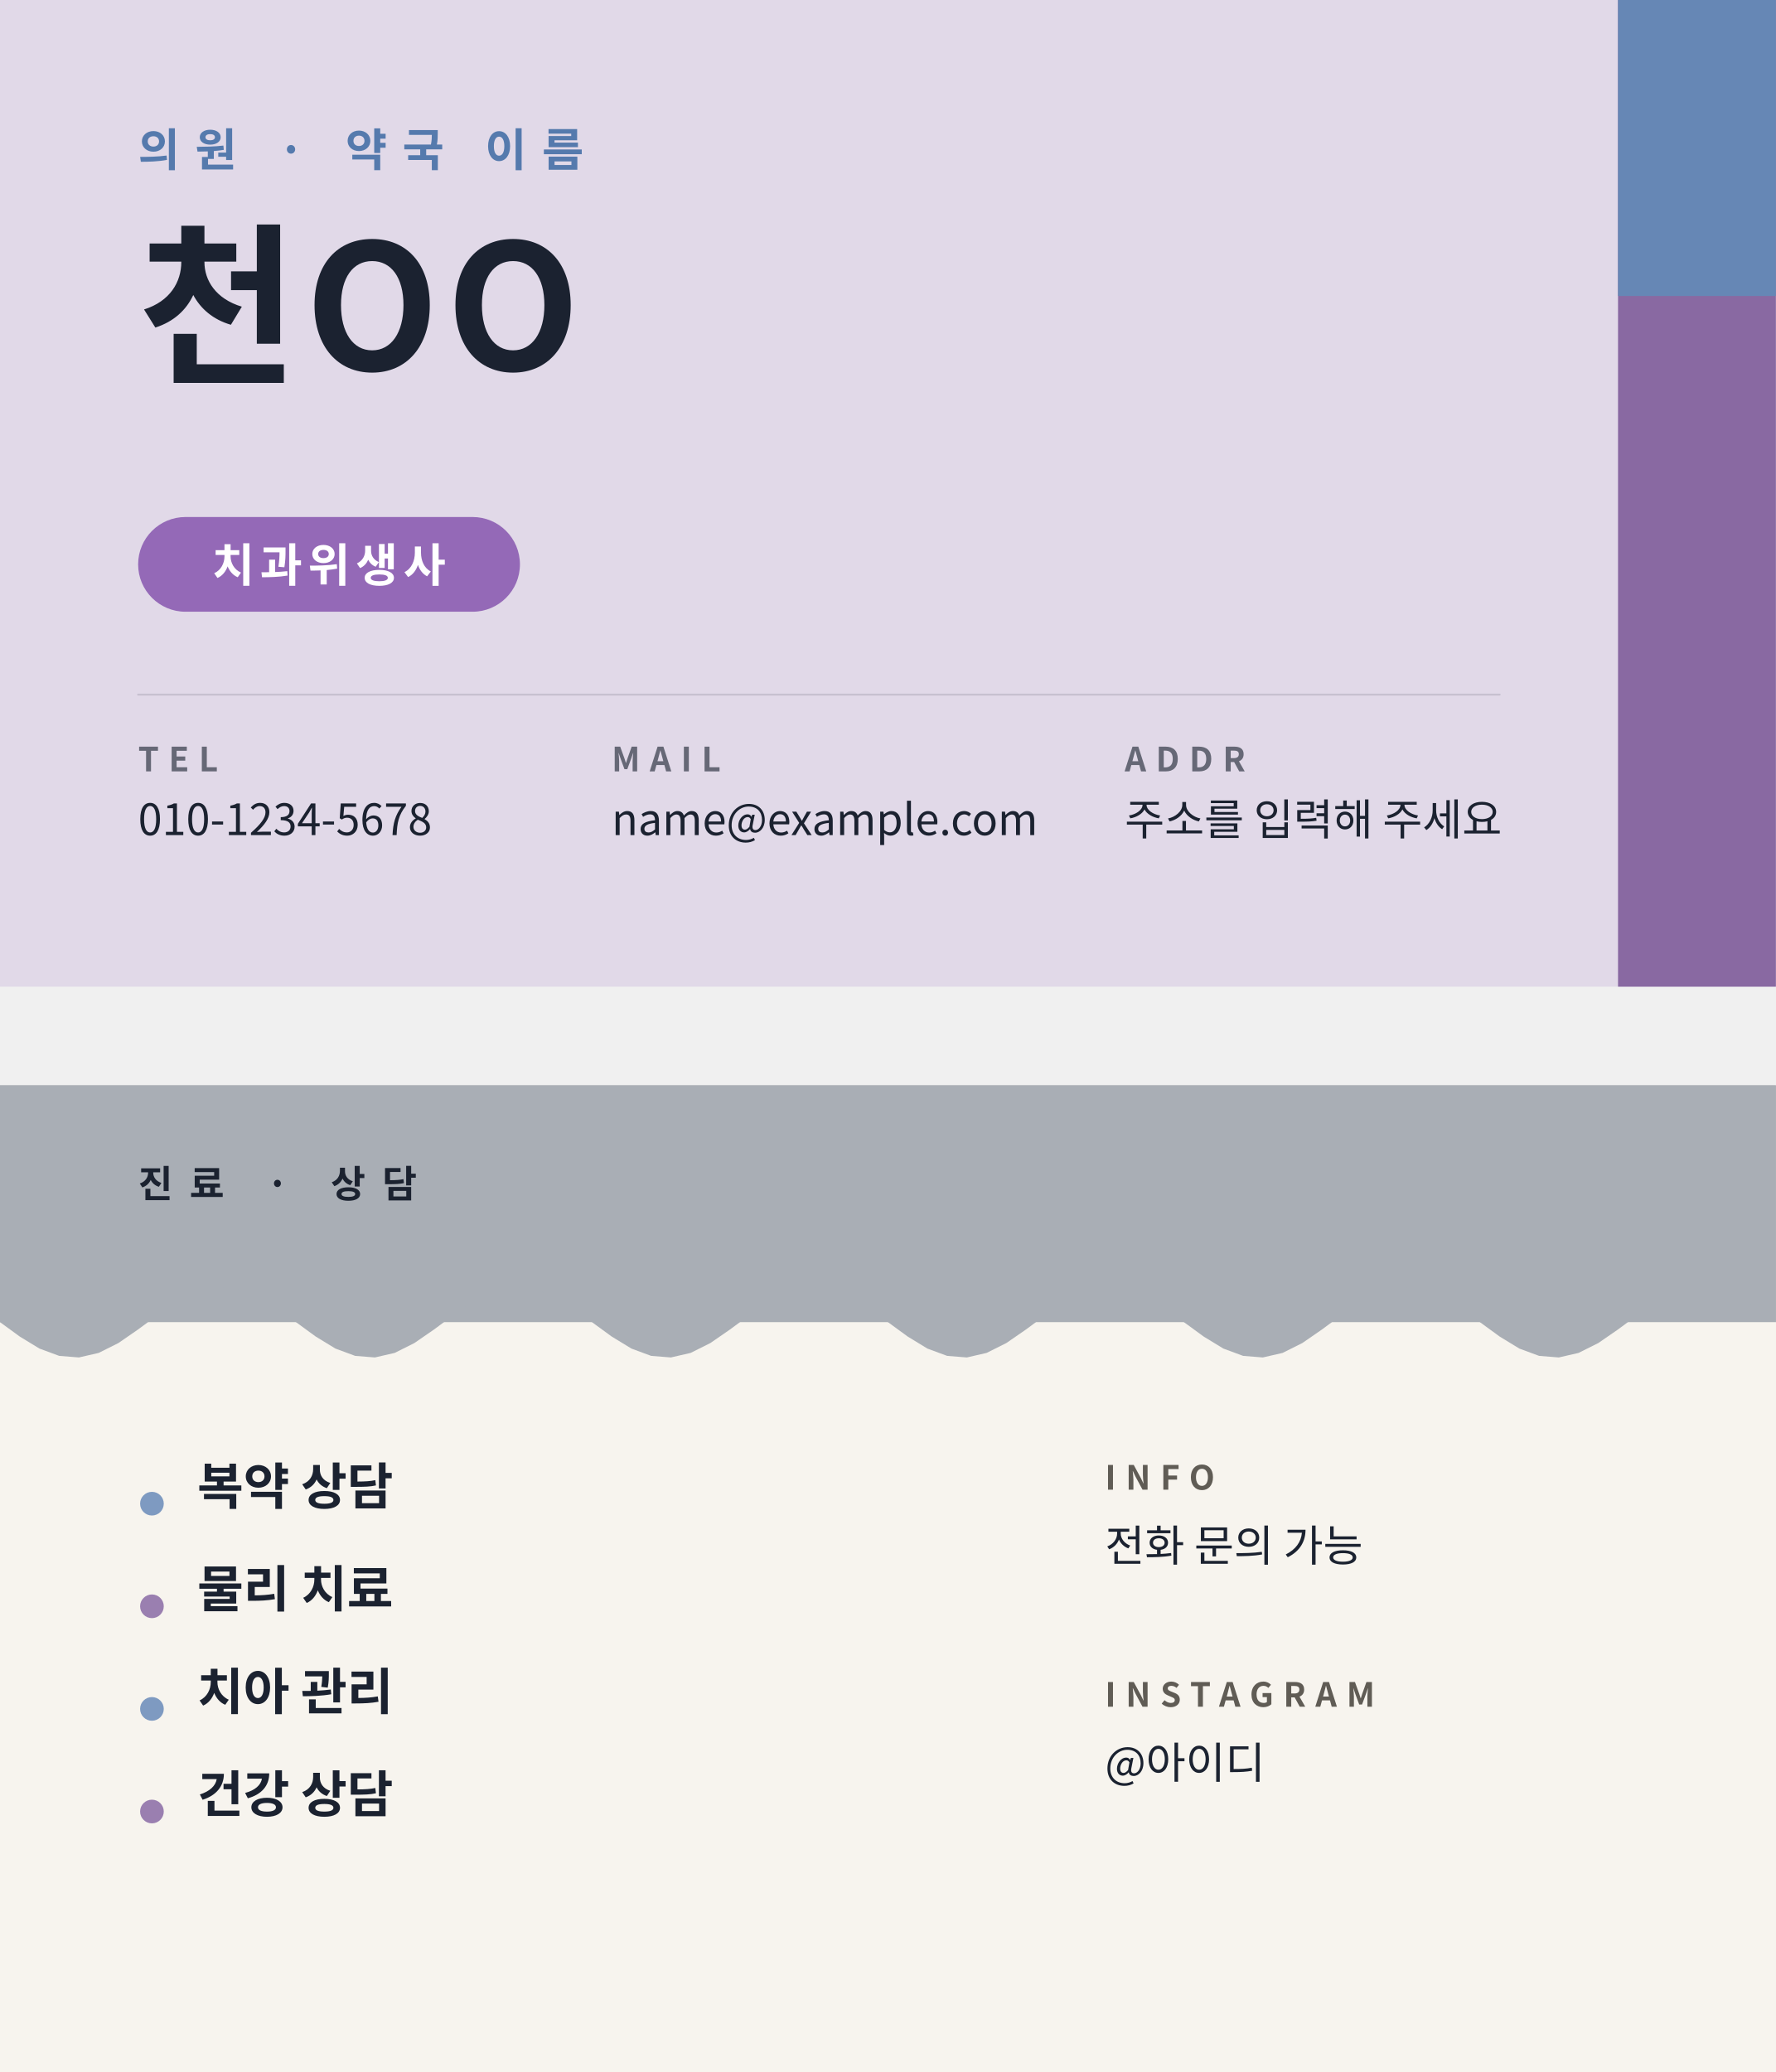
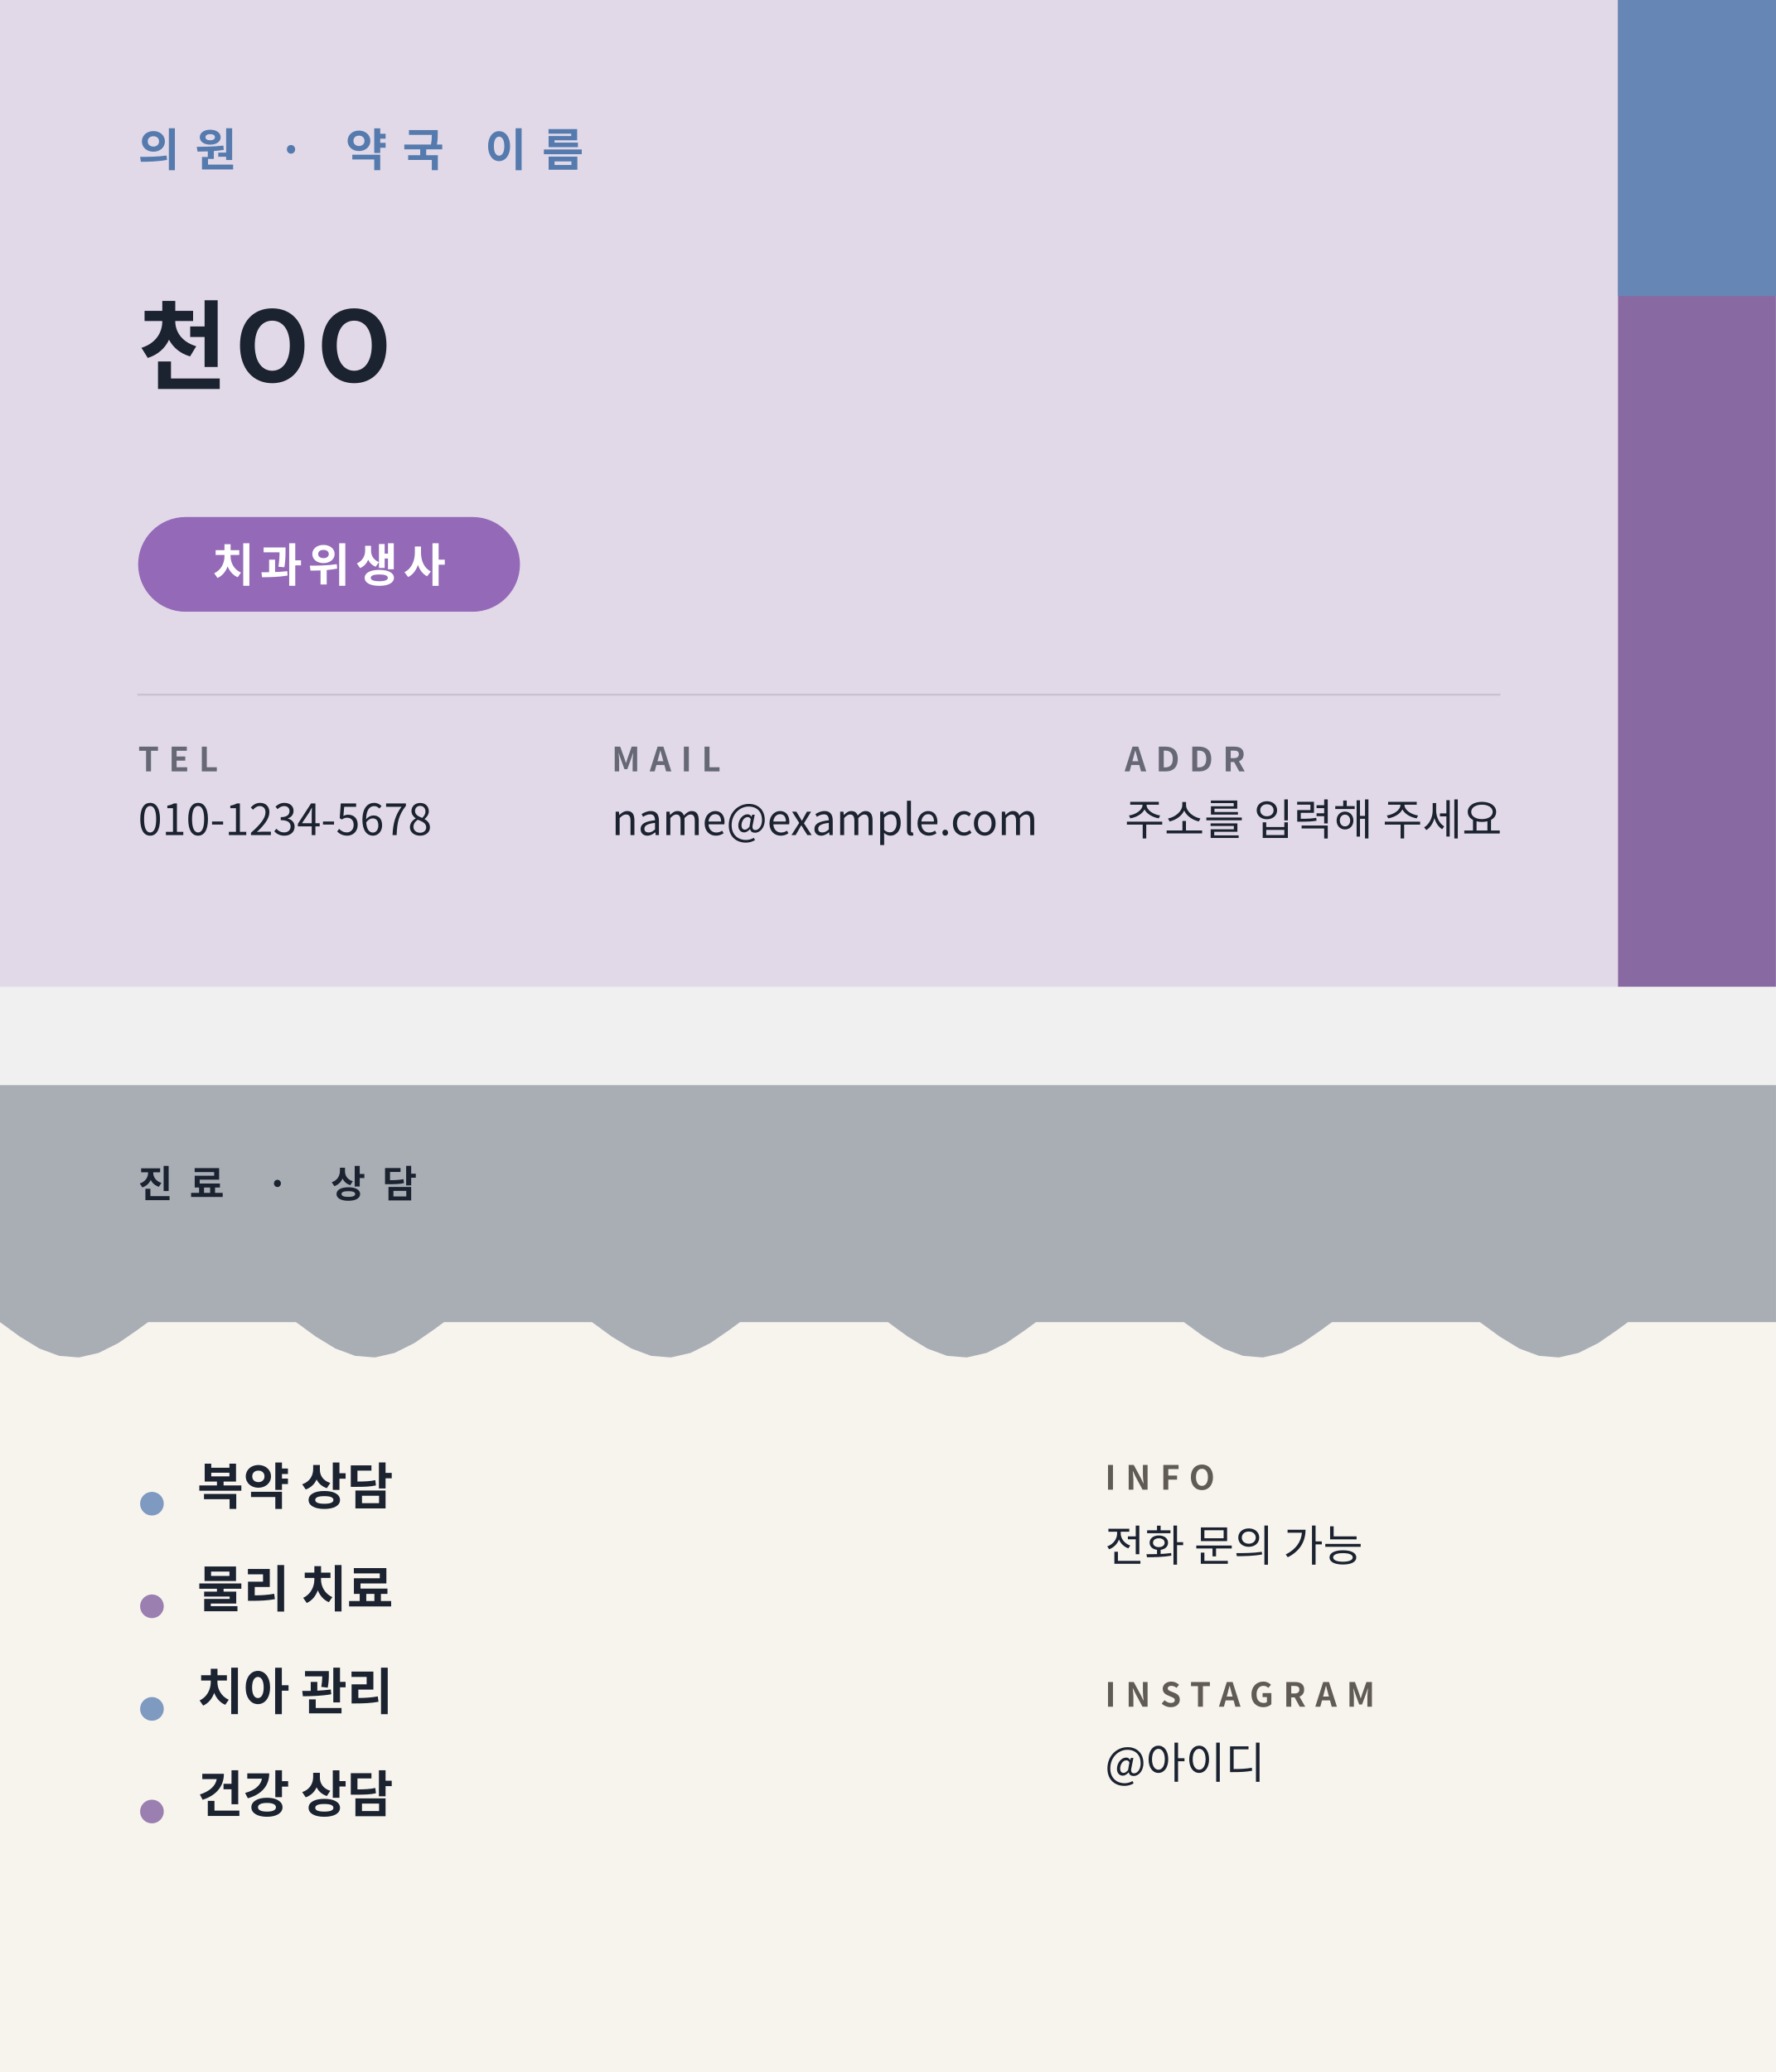
<svg xmlns="http://www.w3.org/2000/svg" width="90mm" height="105mm" viewBox="0 0 900 1050">
  <g id="front">
    <rect width="900" height="500" fill="#E1D9E8" />
    <rect x="820" y="0" width="80" height="500" fill="#8969A2" />
    <rect x="820" y="0" width="80" height="150" fill="#6687B5" />
    <text font-family="Pretendard,'Noto Sans KR','Noto Sans CJK KR','Malgun Gothic','Apple SD Gothic Neo',sans-serif" font-size="22.9" font-weight="700" fill="#557AAD" text-anchor="start" letter-spacing="7.8">
      <tspan x="70" y="84.2">의원 · 약국 이름</tspan>
    </text>
-     <text font-family="Pretendard,'Noto Sans KR','Noto Sans CJK KR','Malgun Gothic','Apple SD Gothic Neo',sans-serif" font-size="88.2" font-weight="700" fill="#1B2230" text-anchor="start" letter-spacing="3.5">
-       <tspan x="70" y="187.6">천OO</tspan>
+     <text font-family="Pretendard,'Noto Sans KR','Noto Sans CJK KR','Malgun Gothic','Apple SD Gothic Neo',sans-serif" font-size="49.4" font-weight="700" fill="#1B2230" text-anchor="start" letter-spacing="3.5">
+       <tspan x="70" y="193.5">천OO</tspan>
    </text>
    <rect x="70" y="262" width="193.5" height="48" rx="24" fill="#9469B7" />
    <text font-family="Pretendard,'Noto Sans KR','Noto Sans CJK KR','Malgun Gothic','Apple SD Gothic Neo',sans-serif" font-size="23.3" font-weight="700" fill="#FFFFFF" text-anchor="middle" letter-spacing="2.8">
      <tspan x="166.7" y="294.8">치과위생사</tspan>
    </text>
    <line x1="70" y1="352" x2="760" y2="352" stroke="#C7C1D0" stroke-width="1" stroke-linecap="round" />
    <text font-family="Pretendard,'Noto Sans KR','Noto Sans CJK KR','Malgun Gothic','Apple SD Gothic Neo',sans-serif" font-size="16.9" font-weight="700" fill="#666876" text-anchor="start" letter-spacing="4.9">
      <tspan x="70" y="390.9">TEL</tspan>
    </text>
    <text font-family="Pretendard,'Noto Sans KR','Noto Sans CJK KR','Malgun Gothic','Apple SD Gothic Neo',sans-serif" font-size="21.9" font-weight="400" fill="#1B2230" text-anchor="start">
      <tspan x="70" y="423.2">010-1234-5678</tspan>
    </text>
    <text font-family="Pretendard,'Noto Sans KR','Noto Sans CJK KR','Malgun Gothic','Apple SD Gothic Neo',sans-serif" font-size="16.9" font-weight="700" fill="#666876" text-anchor="start" letter-spacing="4.9">
      <tspan x="310" y="390.9">MAIL</tspan>
    </text>
    <text font-family="Pretendard,'Noto Sans KR','Noto Sans CJK KR','Malgun Gothic','Apple SD Gothic Neo',sans-serif" font-size="21.9" font-weight="400" fill="#1B2230" text-anchor="start">
      <tspan x="310" y="423.2">name@example.com</tspan>
    </text>
    <text font-family="Pretendard,'Noto Sans KR','Noto Sans CJK KR','Malgun Gothic','Apple SD Gothic Neo',sans-serif" font-size="16.9" font-weight="700" fill="#666876" text-anchor="start" letter-spacing="4.9">
      <tspan x="570" y="390.9">ADDR</tspan>
    </text>
    <text font-family="Pretendard,'Noto Sans KR','Noto Sans CJK KR','Malgun Gothic','Apple SD Gothic Neo',sans-serif" font-size="21.9" font-weight="400" fill="#1B2230" text-anchor="start">
      <tspan x="570" y="423.2">주소를 입력해 주세요</tspan>
    </text>
  </g>
  <g id="back" transform="translate(0 550)">
    <rect width="900" height="500" fill="#F7F4EE" />
    <rect x="0" y="0" width="900" height="120" fill="#A9AEB5" />
    <polygon points="0,120 10,127.3 20,133.4 30,137.1 40,137.9 50,135.6 60,130.6 70,123.7 80,116.3 90,109.4 100,104.4 110,102.1 120,102.9 130,106.6 140,112.7 150,120 160,127.3 170,133.4 180,137.1 190,137.9 200,135.6 210,130.6 220,123.7 230,116.3 240,109.4 250,104.4 260,102.1 270,102.9 280,106.6 290,112.7 300,120 310,127.3 320,133.4 330,137.1 340,137.9 350,135.6 360,130.6 370,123.7 380,116.3 390,109.4 400,104.4 410,102.1 420,102.9 430,106.6 440,112.7 450,120 460,127.3 470,133.4 480,137.1 490,137.9 500,135.6 510,130.6 520,123.7 530,116.3 540,109.4 550,104.4 560,102.1 570,102.9 580,106.6 590,112.7 600,120 610,127.3 620,133.4 630,137.1 640,137.9 650,135.6 660,130.6 670,123.7 680,116.3 690,109.4 700,104.4 710,102.1 720,102.9 730,106.6 740,112.7 750,120 760,127.3 770,133.4 780,137.1 790,137.9 800,135.6 810,130.6 820,123.7 830,116.3 840,109.4 850,104.4 860,102.1 870,102.9 880,106.6 890,112.7 900,120 900,0 0,0" fill="#A9AEB5" />
    <text font-family="Pretendard,'Noto Sans KR','Noto Sans CJK KR','Malgun Gothic','Apple SD Gothic Neo',sans-serif" font-size="19.1" font-weight="700" fill="#1B2230" text-anchor="start" letter-spacing="8.5">
      <tspan x="70" y="56.8">진료 · 상담</tspan>
    </text>
    <ellipse cx="77" cy="212" rx="6" ry="6" fill="#7E9AC1" />
    <text font-family="Pretendard,'Noto Sans KR','Noto Sans CJK KR','Malgun Gothic','Apple SD Gothic Neo',sans-serif" font-size="25.4" font-weight="700" fill="#1B2230" text-anchor="start">
      <tspan x="100" y="212.4">복약 상담</tspan>
    </text>
    <ellipse cx="77" cy="264" rx="6" ry="6" fill="#9A7FB0" />
    <text font-family="Pretendard,'Noto Sans KR','Noto Sans CJK KR','Malgun Gothic','Apple SD Gothic Neo',sans-serif" font-size="25.4" font-weight="700" fill="#1B2230" text-anchor="start">
      <tspan x="100" y="264.4">물리 치료</tspan>
    </text>
    <ellipse cx="77" cy="316" rx="6" ry="6" fill="#7E9AC1" />
    <text font-family="Pretendard,'Noto Sans KR','Noto Sans CJK KR','Malgun Gothic','Apple SD Gothic Neo',sans-serif" font-size="25.4" font-weight="700" fill="#1B2230" text-anchor="start">
      <tspan x="100" y="316.4">치아 관리</tspan>
    </text>
    <ellipse cx="77" cy="368" rx="6" ry="6" fill="#9A7FB0" />
    <text font-family="Pretendard,'Noto Sans KR','Noto Sans CJK KR','Malgun Gothic','Apple SD Gothic Neo',sans-serif" font-size="25.4" font-weight="700" fill="#1B2230" text-anchor="start">
      <tspan x="100" y="368.4">건강 상담</tspan>
    </text>
    <text font-family="Pretendard,'Noto Sans KR','Noto Sans CJK KR','Malgun Gothic','Apple SD Gothic Neo',sans-serif" font-size="16.9" font-weight="700" fill="#605C55" text-anchor="start" letter-spacing="4.9">
      <tspan x="560" y="204.9">INFO</tspan>
    </text>
    <text font-family="Pretendard,'Noto Sans KR','Noto Sans CJK KR','Malgun Gothic','Apple SD Gothic Neo',sans-serif" font-size="21.9" font-weight="400" fill="#1B2230" text-anchor="start">
      <tspan x="560" y="241.2">전화 문의 가능</tspan>
    </text>
    <text font-family="Pretendard,'Noto Sans KR','Noto Sans CJK KR','Malgun Gothic','Apple SD Gothic Neo',sans-serif" font-size="16.9" font-weight="700" fill="#605C55" text-anchor="start" letter-spacing="4.9">
      <tspan x="560" y="314.9">INSTAGRAM</tspan>
    </text>
    <text font-family="Pretendard,'Noto Sans KR','Noto Sans CJK KR','Malgun Gothic','Apple SD Gothic Neo',sans-serif" font-size="21.9" font-weight="400" fill="#1B2230" text-anchor="start">
      <tspan x="560" y="351.2">@아이디</tspan>
    </text>
  </g>
</svg>
